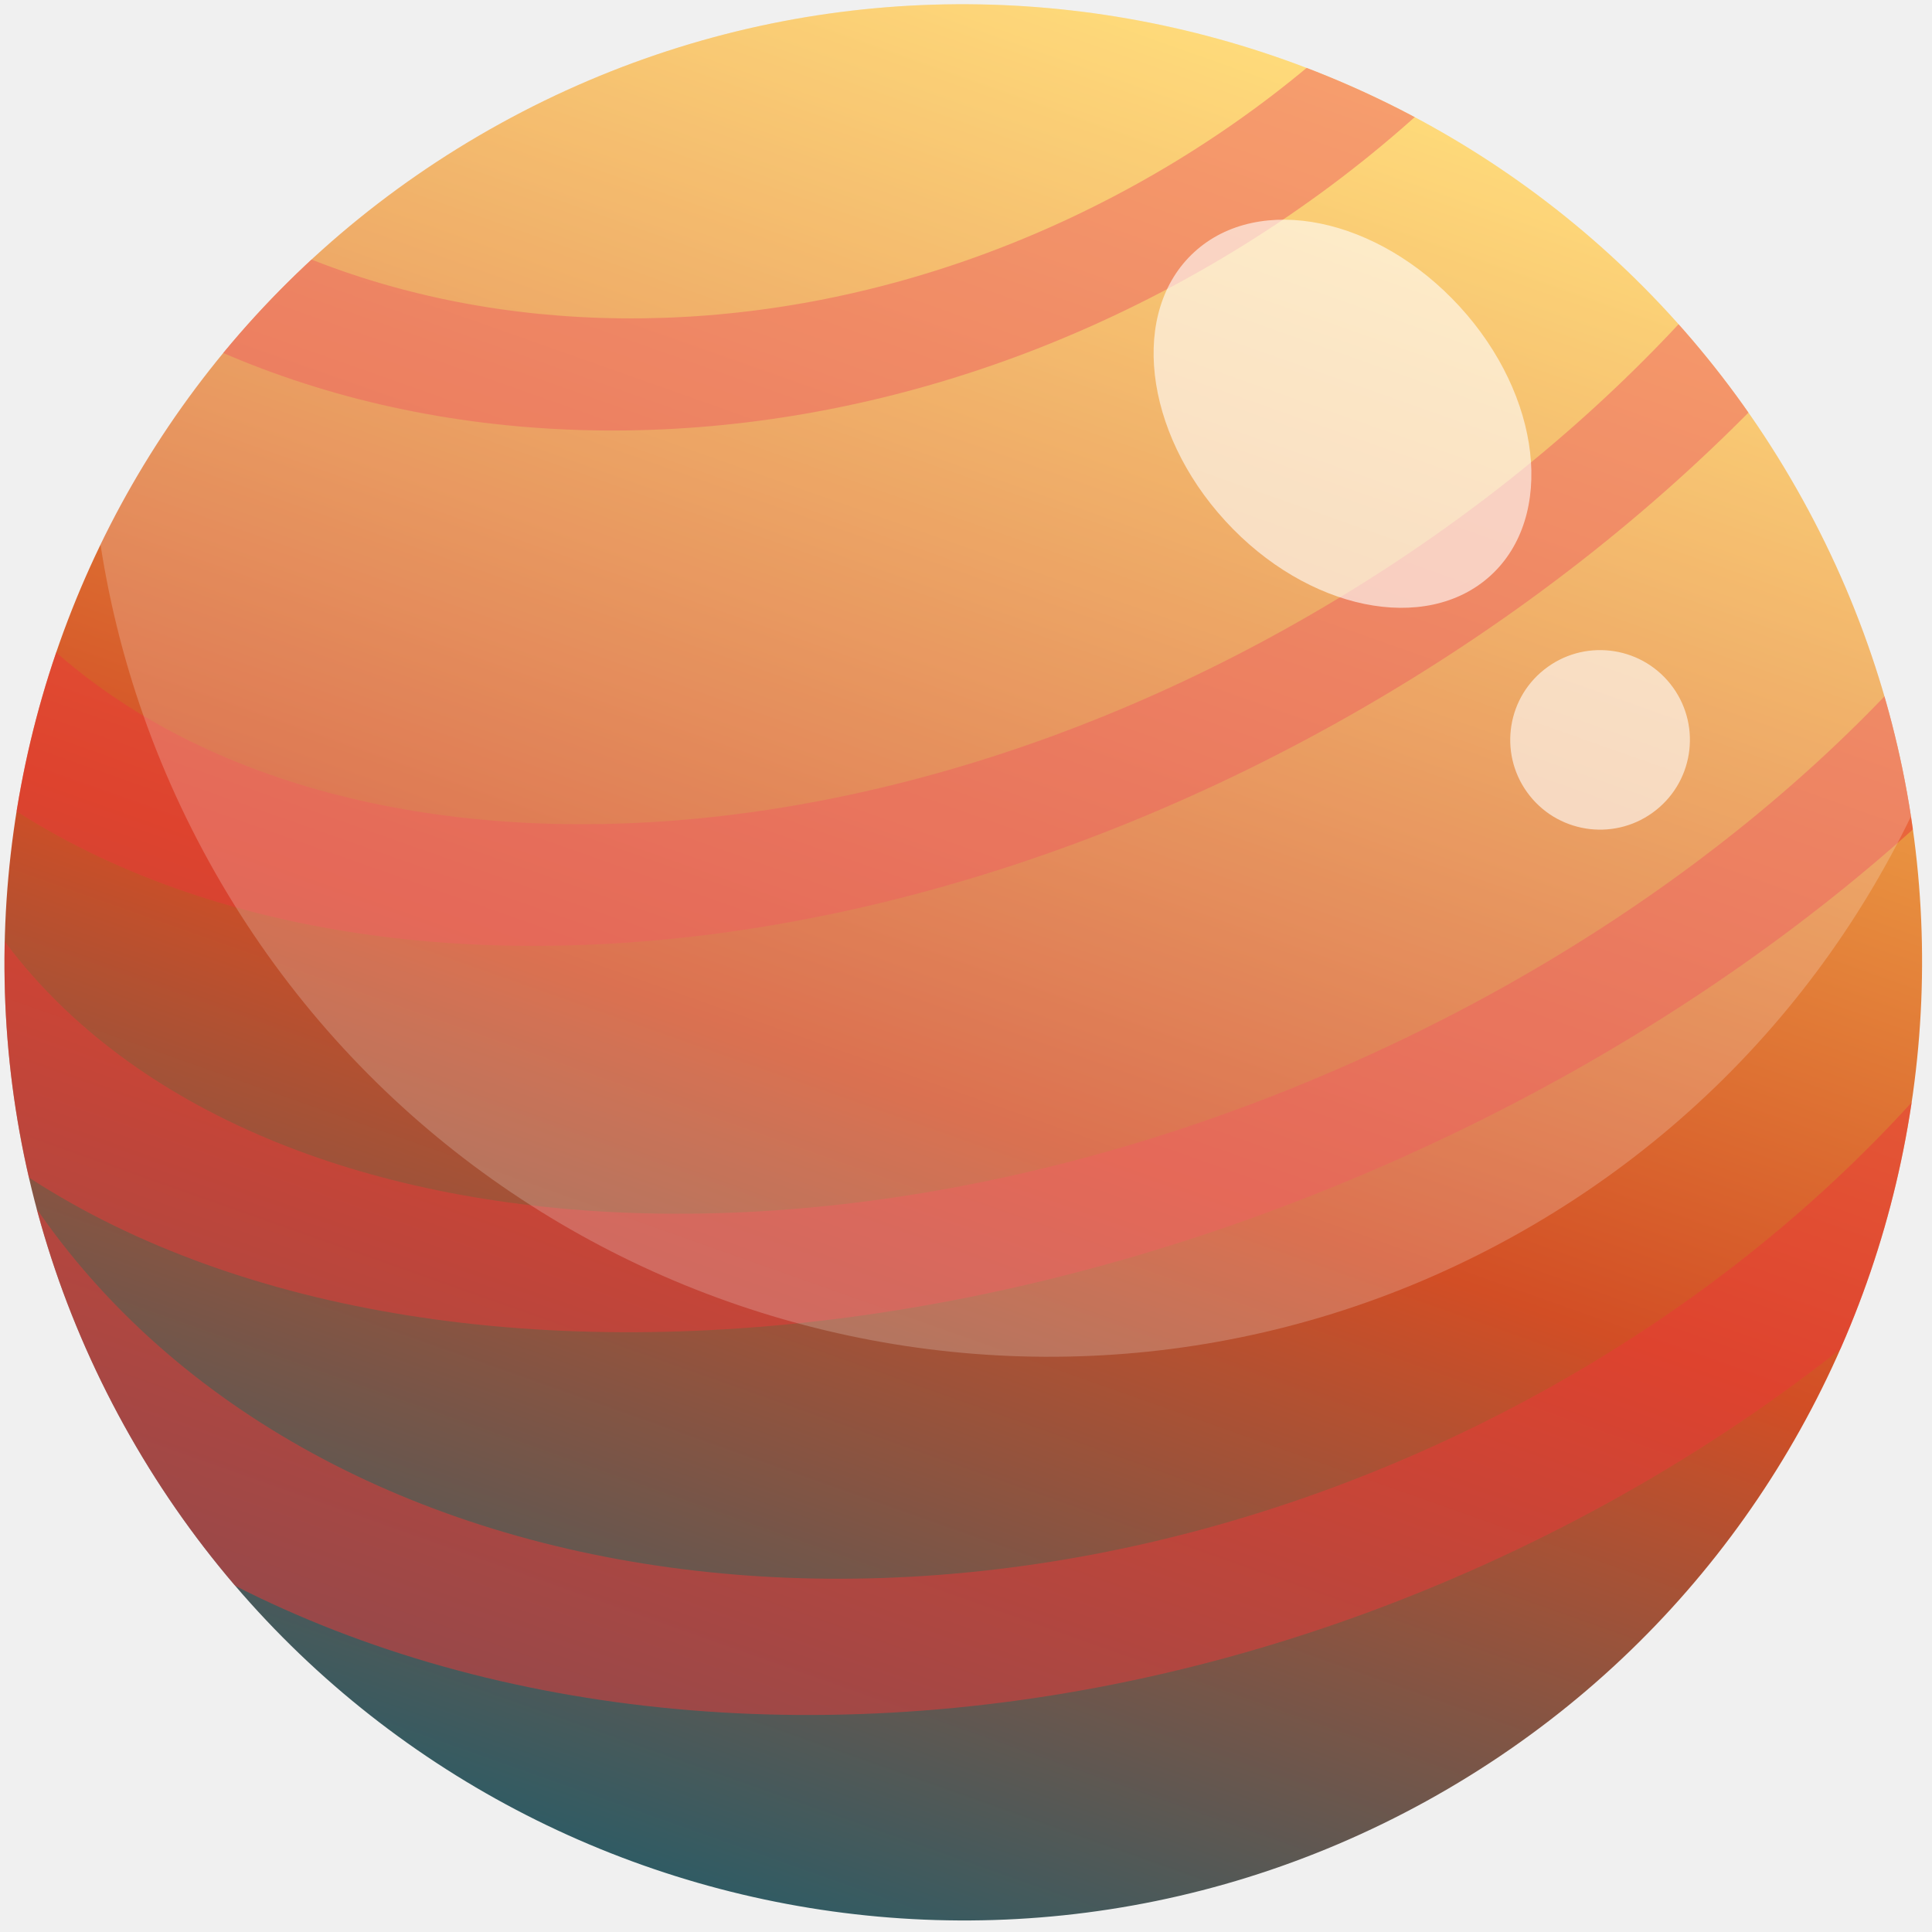
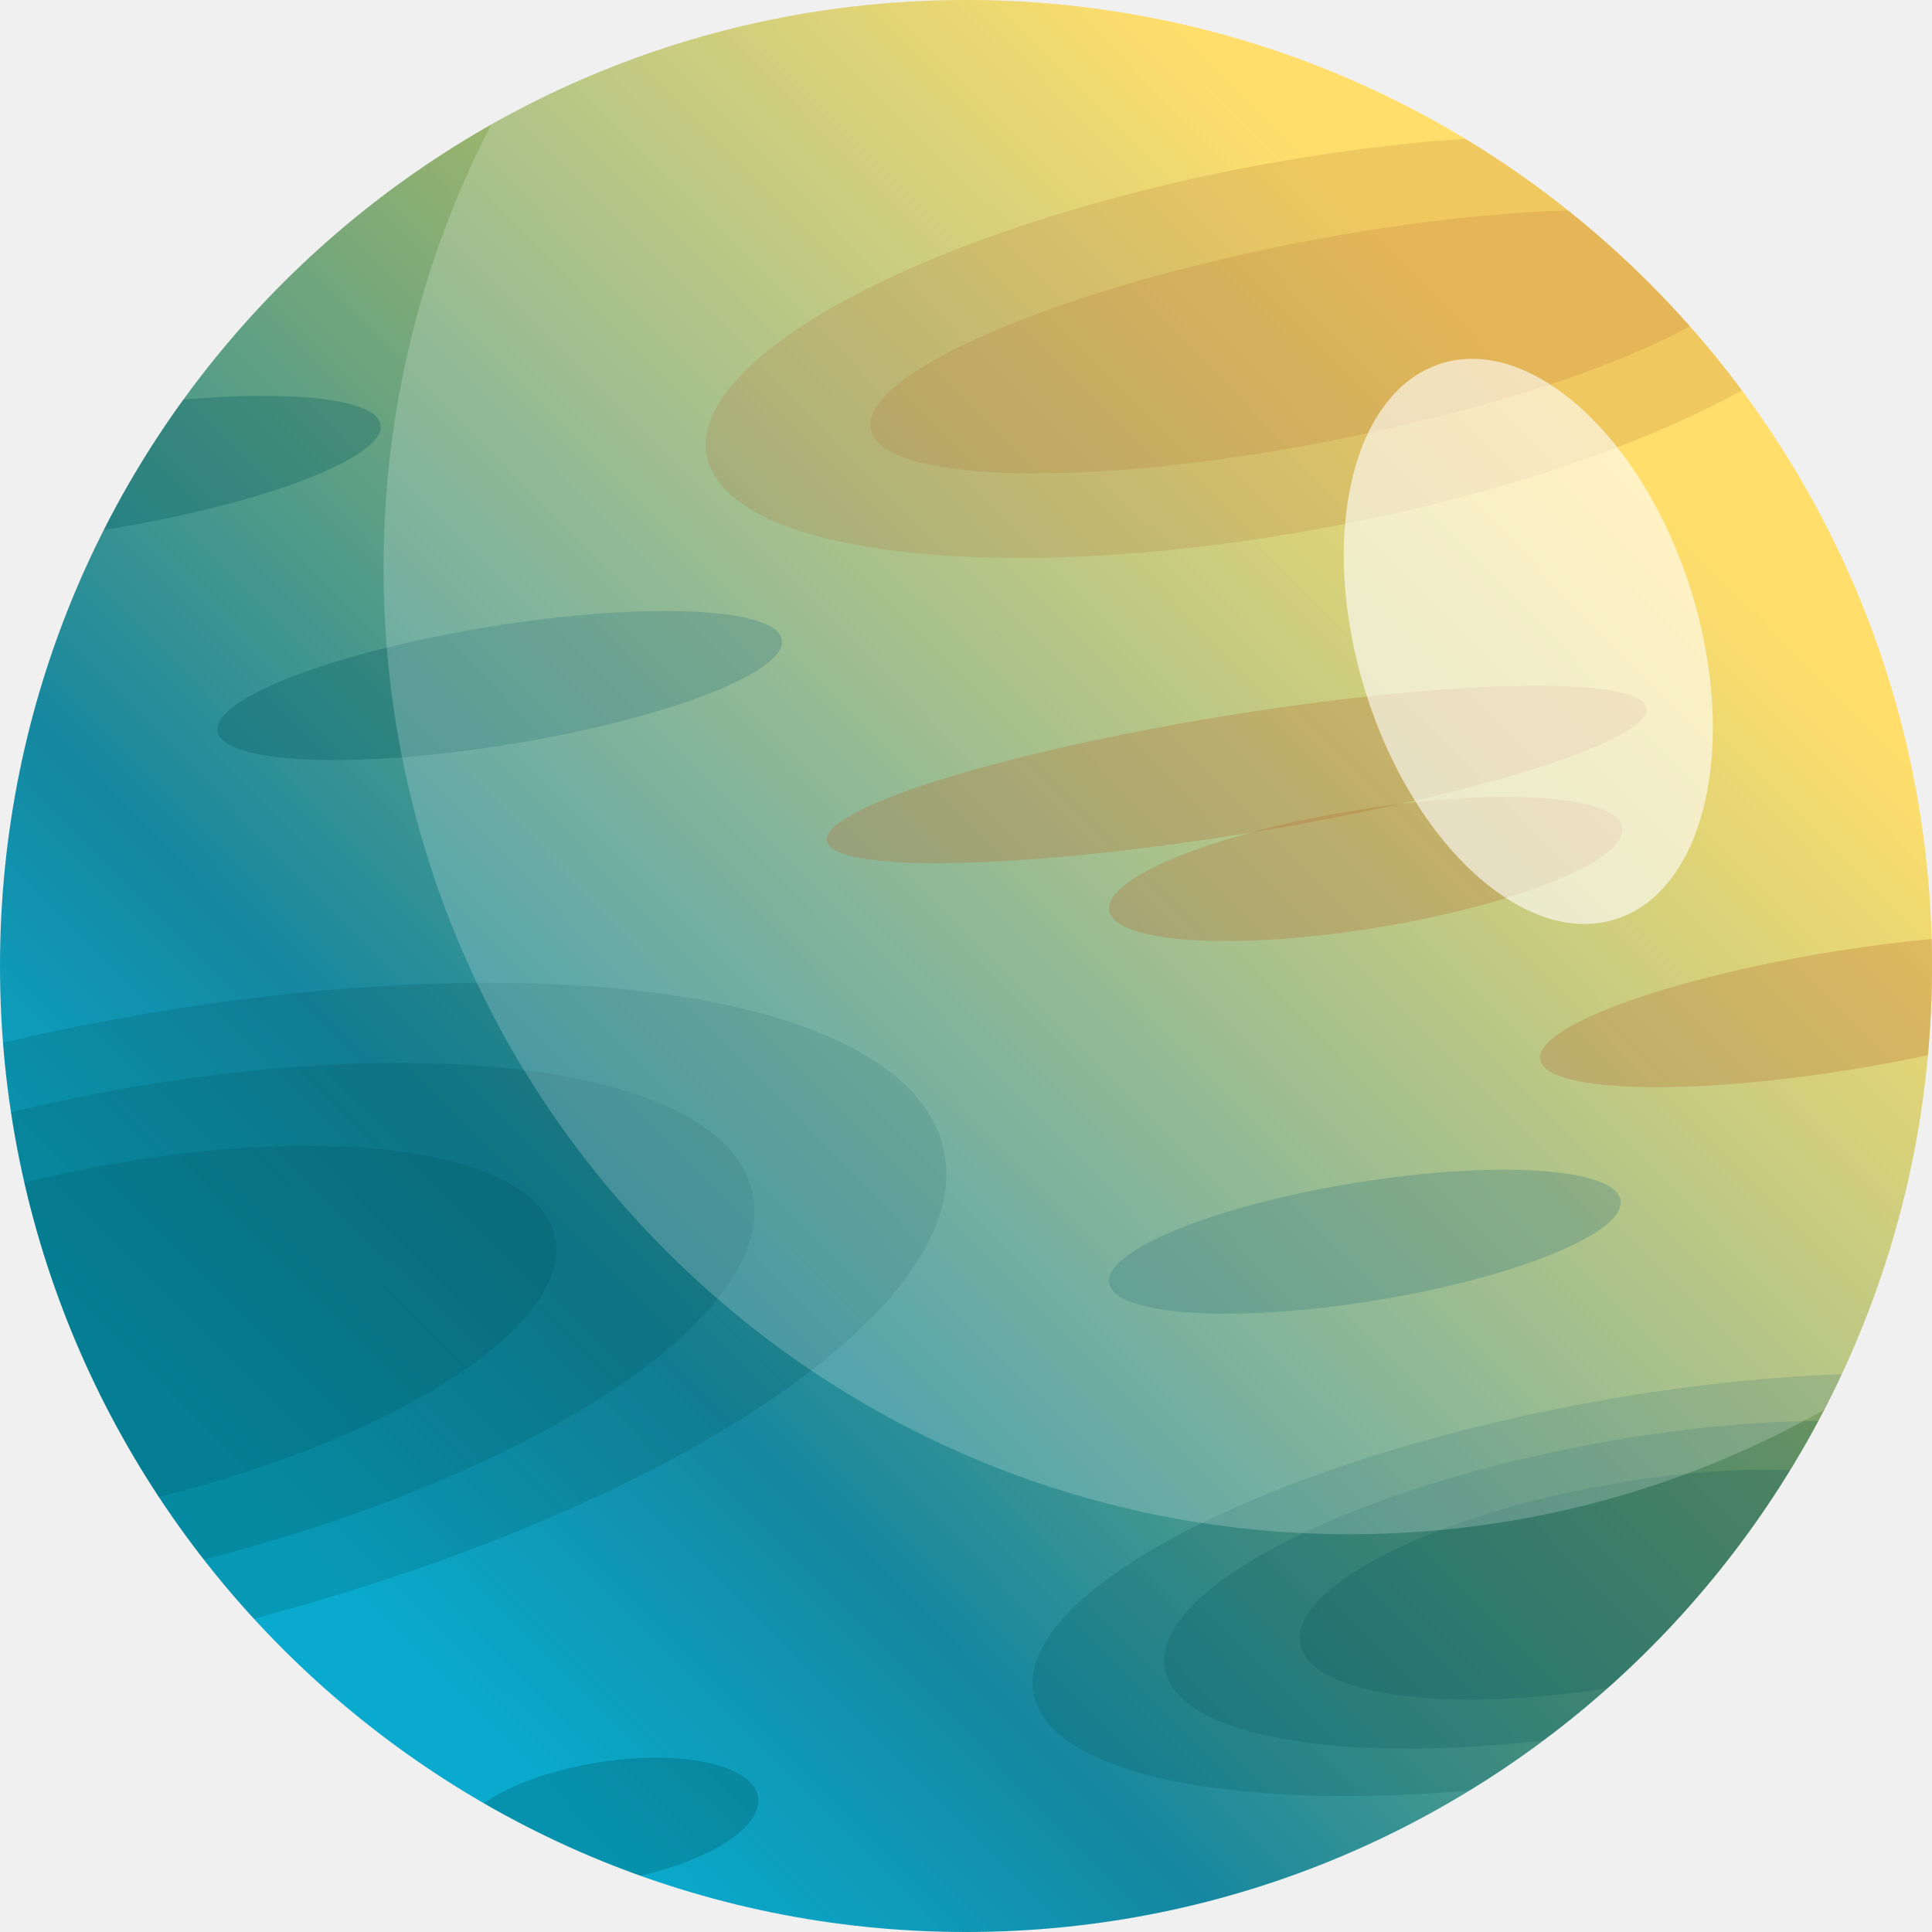
- <svg xmlns="http://www.w3.org/2000/svg" width="131" height="131" viewBox="0 0 131 131" fill="none">
-   <path d="M8.407 96.637C25.752 128.045 65.293 139.454 96.722 122.121C128.152 104.788 139.57 65.276 122.224 33.868C104.879 2.461 65.338 -8.949 33.909 8.385C2.479 25.718 -8.939 65.23 8.407 96.637Z" fill="url(#paint0_linear_50_4167)" />
-   <mask id="mask0_50_4167" style="mask-type:alpha" maskUnits="userSpaceOnUse" x="0" y="0" width="131" height="131">
-     <path d="M8.407 96.637C25.752 128.045 65.293 139.454 96.722 122.121C128.152 104.788 139.57 65.276 122.224 33.868C104.879 2.461 65.338 -8.949 33.909 8.385C2.479 25.718 -8.939 65.23 8.407 96.637Z" fill="url(#paint1_linear_50_4167)" />
+ <svg xmlns="http://www.w3.org/2000/svg" width="130" height="130" viewBox="0 0 130 130" fill="none">
+   <path d="M130 65C130 100.899 100.899 130 65 130C29.102 130 0 100.899 0 65C0 29.102 29.102 0 65 0C100.899 0 130 29.102 130 65Z" fill="url(#paint0_linear_59_4606)" />
+   <mask id="mask0_59_4606" style="mask-type:alpha" maskUnits="userSpaceOnUse" x="0" y="0" width="130" height="130">
+     <path d="M130 65C130 100.899 100.899 130 65 130C29.102 130 0 100.899 0 65C0 29.102 29.102 0 65 0C100.899 0 130 29.102 130 65Z" fill="url(#paint1_linear_59_4606)" />
  </mask>
-   <g mask="url(#mask0_50_4167)">
-     <g opacity="0.5">
-       <path d="M-10.325 1.266C5.501 29.922 46.138 37.816 80.442 18.898C114.745 -0.02 129.724 -38.586 113.899 -67.242C98.073 -95.897 57.435 -103.791 23.132 -84.873C-11.172 -65.955 -26.151 -27.389 -10.325 1.266ZM106.304 -63.053C120.194 -37.901 107.047 -4.051 76.938 12.553C46.829 29.158 11.161 22.23 -2.73 -2.922C-16.621 -28.074 -3.473 -61.924 26.636 -78.529C56.745 -95.133 92.413 -88.205 106.304 -63.053Z" fill="#EA3838" style="mix-blend-mode:darken" />
-     </g>
+   <g mask="url(#mask0_59_4606)">
+     <ellipse opacity="0.2" cx="58.747" cy="20.955" rx="58.747" ry="20.955" transform="matrix(0.972528 -0.232785 0.333163 0.942869 -58 84.0823)" fill="#005257" />
+     <ellipse opacity="0.2" cx="45.565" cy="16.253" rx="45.565" ry="16.253" transform="matrix(0.972528 -0.232785 0.333163 0.942869 -43.6143 85.447)" fill="#005257" />
+     <ellipse opacity="0.2" cx="31.963" cy="11.401" rx="31.963" ry="11.401" transform="matrix(0.972528 -0.232785 0.333163 0.942869 -28.769 86.8552)" fill="#005257" />
  </g>
-   <mask id="mask1_50_4167" style="mask-type:alpha" maskUnits="userSpaceOnUse" x="0" y="0" width="131" height="131">
-     <path d="M8.407 96.637C25.752 128.045 65.293 139.454 96.722 122.121C128.152 104.788 139.57 65.276 122.224 33.868C104.879 2.461 65.338 -8.949 33.909 8.385C2.479 25.718 -8.939 65.23 8.407 96.637Z" fill="url(#paint2_linear_50_4167)" />
+   <mask id="mask1_59_4606" style="mask-type:alpha" maskUnits="userSpaceOnUse" x="0" y="0" width="130" height="130">
+     <path d="M130 65C130 100.899 100.899 130 65 130C29.102 130 0 100.899 0 65C0 29.102 29.102 0 65 0C100.899 0 130 29.102 130 65Z" fill="url(#paint2_linear_59_4606)" />
  </mask>
-   <g mask="url(#mask1_50_4167)">
-     <g opacity="0.5">
-       <path d="M-12.934 40.525C3.492 68.841 50.713 72.157 92.538 47.931C134.363 23.704 154.953 -18.89 138.528 -47.207C122.102 -75.524 74.881 -78.84 33.056 -54.613C-8.768 -30.387 -29.359 12.208 -12.934 40.525ZM129.268 -41.843C143.684 -16.989 125.612 20.397 88.901 41.661C52.191 62.925 10.744 60.015 -3.673 35.161C-18.09 10.307 -0.017 -27.08 36.693 -48.344C73.404 -69.608 114.851 -66.697 129.268 -41.843Z" fill="#EA3838" style="mix-blend-mode:darken" />
-     </g>
+   <g mask="url(#mask1_59_4606)">
+     <ellipse opacity="0.2" cx="39.936" cy="12.631" rx="39.936" ry="12.631" transform="matrix(0.979251 -0.202651 0.378322 0.925674 65 103.028)" fill="#005257" />
+     <ellipse opacity="0.2" cx="30.975" cy="9.797" rx="30.975" ry="9.797" transform="matrix(0.979251 -0.202651 0.378322 0.925674 74.8472 103.836)" fill="#005257" />
+     <ellipse opacity="0.2" cx="21.728" cy="6.872" rx="21.728" ry="6.872" transform="matrix(0.979251 -0.202651 0.378322 0.925674 85.0083 104.669)" fill="#005257" />
  </g>
-   <mask id="mask2_50_4167" style="mask-type:alpha" maskUnits="userSpaceOnUse" x="0" y="0" width="131" height="131">
-     <path d="M8.407 96.637C25.752 128.045 65.293 139.454 96.722 122.121C128.152 104.788 139.57 65.276 122.224 33.868C104.879 2.461 65.338 -8.949 33.909 8.385C2.479 25.718 -8.939 65.23 8.407 96.637Z" fill="url(#paint3_linear_50_4167)" />
+   <ellipse opacity="0.3" cx="19.233" cy="4.014" rx="19.233" ry="4.014" transform="matrix(0.987142 -0.159845 0.158706 0.987326 14 45.2383)" fill="#00585E" />
+   <ellipse opacity="0.3" cx="17.428" cy="4.014" rx="17.428" ry="4.014" transform="matrix(0.987142 -0.159845 0.158706 0.987326 73.9995 82.3743)" fill="#00585E" />
+   <ellipse opacity="0.3" cx="27.931" cy="4.014" rx="27.931" ry="4.014" transform="matrix(0.987142 -0.159845 0.158706 0.987326 55 52.6133)" fill="#A64A00" />
+   <ellipse opacity="0.3" cx="17.484" cy="4.014" rx="17.484" ry="4.014" transform="matrix(0.987142 -0.159845 0.158706 0.987326 73.9995 57.3027)" fill="#A64A00" />
+   <mask id="mask2_59_4606" style="mask-type:alpha" maskUnits="userSpaceOnUse" x="0" y="0" width="130" height="130">
+     <path d="M130 65C130 100.899 100.899 130 65 130C29.102 130 0 100.899 0 65C0 29.102 29.102 0 65 0C100.899 0 130 29.102 130 65Z" fill="url(#paint3_linear_59_4606)" />
  </mask>
-   <g mask="url(#mask2_50_4167)">
-     <g opacity="0.5">
-       <path d="M-13.853 61.728C-0.633 91.673 47.765 99.338 94.248 78.847C140.731 58.356 167.696 17.469 154.477 -12.477C141.257 -42.422 92.859 -50.087 46.376 -29.596C-0.107 -9.105 -27.073 31.782 -13.853 61.728ZM144.185 -7.94C155.788 18.344 132.12 54.231 91.321 72.217C50.522 90.202 8.042 83.475 -3.561 57.191C-15.165 30.907 8.503 -4.98 49.303 -22.965C90.102 -40.951 132.582 -34.224 144.185 -7.94Z" fill="#EA3838" style="mix-blend-mode:darken" />
-     </g>
+   <g mask="url(#mask2_59_4606)">
+     <ellipse opacity="0.3" cx="19.233" cy="4.014" rx="19.233" ry="4.014" transform="matrix(0.987142 -0.159845 0.158706 0.987326 -13 30.7627)" fill="#00585E" />
+     <ellipse opacity="0.3" cx="10.318" cy="4.014" rx="10.318" ry="4.014" transform="matrix(0.987142 -0.159845 0.158706 0.987326 30.0005 120.251)" fill="#00585E" />
+     <ellipse opacity="0.3" cx="20.587" cy="4.014" rx="20.587" ry="4.014" transform="matrix(0.987142 -0.159845 0.158706 0.987326 103 67.3281)" fill="#A64A00" />
  </g>
-   <mask id="mask3_50_4167" style="mask-type:alpha" maskUnits="userSpaceOnUse" x="0" y="0" width="131" height="131">
-     <path d="M8.407 96.637C25.752 128.045 65.293 139.454 96.722 122.121C128.152 104.788 139.57 65.276 122.224 33.868C104.879 2.461 65.338 -8.949 33.909 8.385C2.479 25.718 -8.939 65.23 8.407 96.637Z" fill="url(#paint4_linear_50_4167)" />
+   <mask id="mask3_59_4606" style="mask-type:alpha" maskUnits="userSpaceOnUse" x="0" y="0" width="130" height="130">
+     <path d="M130 65C130 100.899 100.899 130 65 130C29.102 130 0 100.899 0 65C0 29.102 29.102 0 65 0C100.899 0 130 29.102 130 65Z" fill="url(#paint4_linear_59_4606)" />
  </mask>
-   <g mask="url(#mask3_50_4167)">
-     <g opacity="0.5">
-       <path d="M-11.87 79.43C4.762 115.256 55.606 126.98 101.693 105.614C147.78 84.249 171.658 37.885 155.025 2.058C138.393 -33.769 87.548 -45.492 41.461 -24.126C-4.626 -2.761 -28.503 43.603 -11.87 79.43ZM144.821 6.789C159.42 38.235 138.462 78.929 98.011 97.682C57.559 116.435 12.932 106.145 -1.667 74.699C-16.265 43.253 4.692 2.559 45.144 -16.194C85.595 -34.947 130.223 -24.657 144.821 6.789Z" fill="#EA3838" style="mix-blend-mode:darken" />
-     </g>
+   <g mask="url(#mask3_59_4606)">
+     <ellipse opacity="0.2" cx="39.936" cy="12.631" rx="39.936" ry="12.631" transform="matrix(0.979251 -0.202651 0.378322 0.925674 43.0005 19.7229)" fill="#A24901" />
+     <ellipse opacity="0.2" cx="30.406" cy="6.872" rx="30.406" ry="6.872" transform="matrix(0.979251 -0.202651 0.378322 0.925674 56.0776 22.7983)" fill="#A24901" />
  </g>
-   <mask id="mask4_50_4167" style="mask-type:alpha" maskUnits="userSpaceOnUse" x="0" y="0" width="131" height="131">
-     <path d="M8.407 96.637C25.752 128.045 65.293 139.454 96.722 122.121C128.152 104.788 139.57 65.276 122.224 33.868C104.879 2.461 65.338 -8.949 33.909 8.385C2.479 25.718 -8.939 65.23 8.407 96.637Z" fill="url(#paint5_linear_50_4167)" />
+   <mask id="mask4_59_4606" style="mask-type:alpha" maskUnits="userSpaceOnUse" x="0" y="0" width="130" height="130">
+     <path d="M130 65C130 100.899 100.899 130 65 130C29.102 130 0 100.899 0 65C0 29.102 29.102 0 65 0C100.899 0 130 29.102 130 65Z" fill="url(#paint5_linear_59_4606)" />
  </mask>
-   <g mask="url(#mask4_50_4167)">
-     <path opacity="0.2" d="M14.166 58.416C31.512 89.823 71.052 101.233 102.482 83.899C133.911 66.566 145.329 27.054 127.984 -4.354C110.638 -35.761 71.098 -47.171 39.668 -29.837C8.238 -12.504 -3.18 27.008 14.166 58.416Z" fill="white" />
+   <g mask="url(#mask4_59_4606)">
+     <path opacity="0.2" d="M155.808 38.235C155.808 74.134 126.707 103.235 90.808 103.235C54.91 103.235 25.808 74.134 25.808 38.235C25.808 2.337 54.91 -26.765 90.808 -26.765C126.707 -26.765 155.808 2.337 155.808 38.235Z" fill="white" />
  </g>
-   <path opacity="0.6" d="M98.975 20.788C104.522 26.846 105.462 35.011 101.073 39.024C96.684 43.037 88.629 41.379 83.082 35.321C77.534 29.263 76.595 21.099 80.984 17.086C85.372 13.073 93.427 14.73 98.975 20.788Z" fill="white" />
-   <path opacity="0.6" d="M113.258 46.374C115.354 49.004 114.921 52.834 112.289 54.928C109.658 57.023 105.825 56.59 103.729 53.961C101.633 51.331 102.066 47.501 104.697 45.407C107.329 43.312 111.161 43.745 113.258 46.374Z" fill="white" />
+   <path opacity="0.6" d="M113.782 39.727C117.02 50.054 114.745 59.962 108.7 61.857C102.655 63.752 95.13 56.917 91.892 46.591C88.654 36.264 90.93 26.356 96.975 24.461C103.019 22.566 110.544 29.401 113.782 39.727Z" fill="white" />
  <defs>
-     <linearGradient id="paint0_linear_50_4167" x1="82.955" y1="1.685" x2="33.415" y2="141.829" gradientUnits="userSpaceOnUse">
-       <stop stop-color="#FFD35A" />
-       <stop offset="0.505" stop-color="#D24E25" />
-       <stop offset="0.984" stop-color="#035F75" />
+     <linearGradient id="paint0_linear_59_4606" x1="109.5" y1="32.142" x2="28.676" y2="112.316" gradientUnits="userSpaceOnUse">
+       <stop stop-color="#FFD646" />
+       <stop offset="0.771" stop-color="#1587A0" />
+       <stop offset="1" stop-color="#09AACD" />
    </linearGradient>
-     <linearGradient id="paint1_linear_50_4167" x1="82.955" y1="1.685" x2="33.415" y2="141.829" gradientUnits="userSpaceOnUse">
-       <stop stop-color="#FFD35A" />
-       <stop offset="0.505" stop-color="#D24E25" />
-       <stop offset="0.984" stop-color="#035F75" />
+     <linearGradient id="paint1_linear_59_4606" x1="109.5" y1="32.142" x2="28.676" y2="112.316" gradientUnits="userSpaceOnUse">
+       <stop stop-color="#F28F0B" />
+       <stop offset="1" stop-color="#1587A0" />
    </linearGradient>
-     <linearGradient id="paint2_linear_50_4167" x1="82.955" y1="1.685" x2="33.415" y2="141.829" gradientUnits="userSpaceOnUse">
-       <stop stop-color="#FFD35A" />
-       <stop offset="0.505" stop-color="#D24E25" />
-       <stop offset="0.984" stop-color="#035F75" />
+     <linearGradient id="paint2_linear_59_4606" x1="109.5" y1="32.142" x2="28.676" y2="112.316" gradientUnits="userSpaceOnUse">
+       <stop stop-color="#F28F0B" />
+       <stop offset="1" stop-color="#1587A0" />
    </linearGradient>
-     <linearGradient id="paint3_linear_50_4167" x1="82.955" y1="1.685" x2="33.415" y2="141.829" gradientUnits="userSpaceOnUse">
-       <stop stop-color="#FFD35A" />
-       <stop offset="0.505" stop-color="#D24E25" />
-       <stop offset="0.984" stop-color="#035F75" />
+     <linearGradient id="paint3_linear_59_4606" x1="109.5" y1="32.142" x2="28.676" y2="112.316" gradientUnits="userSpaceOnUse">
+       <stop stop-color="#F28F0B" />
+       <stop offset="1" stop-color="#1587A0" />
    </linearGradient>
-     <linearGradient id="paint4_linear_50_4167" x1="82.955" y1="1.685" x2="33.415" y2="141.829" gradientUnits="userSpaceOnUse">
-       <stop stop-color="#FFD35A" />
-       <stop offset="0.505" stop-color="#D24E25" />
-       <stop offset="0.984" stop-color="#035F75" />
+     <linearGradient id="paint4_linear_59_4606" x1="109.5" y1="32.142" x2="28.676" y2="112.316" gradientUnits="userSpaceOnUse">
+       <stop stop-color="#F28F0B" />
+       <stop offset="1" stop-color="#1587A0" />
    </linearGradient>
-     <linearGradient id="paint5_linear_50_4167" x1="82.955" y1="1.685" x2="33.415" y2="141.829" gradientUnits="userSpaceOnUse">
-       <stop stop-color="#FFD35A" />
-       <stop offset="0.505" stop-color="#D24E25" />
-       <stop offset="0.984" stop-color="#035F75" />
+     <linearGradient id="paint5_linear_59_4606" x1="122.353" y1="16.728" x2="28.677" y2="112.316" gradientUnits="userSpaceOnUse">
+       <stop stop-color="#27F2FF" />
+       <stop offset="1" stop-color="#C11384" />
    </linearGradient>
  </defs>
</svg>
